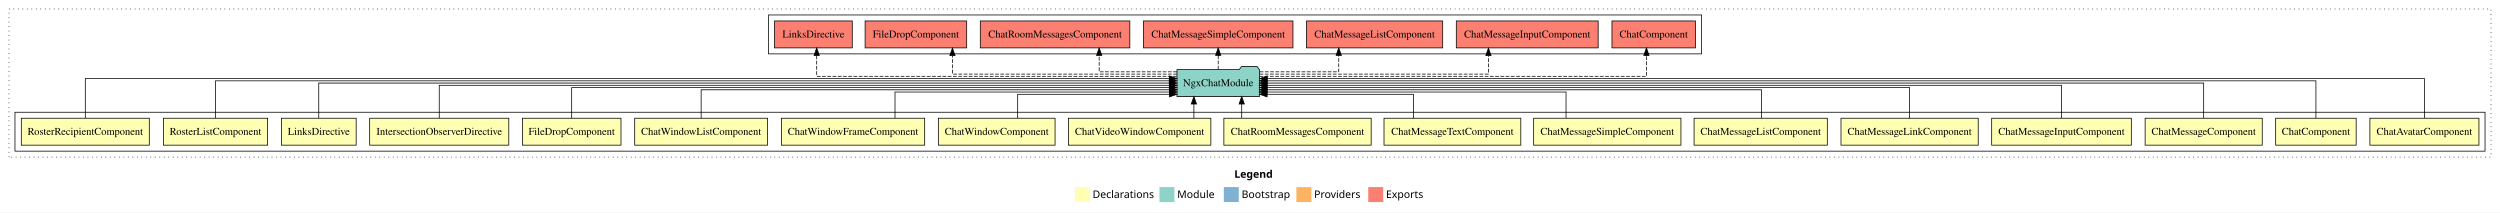
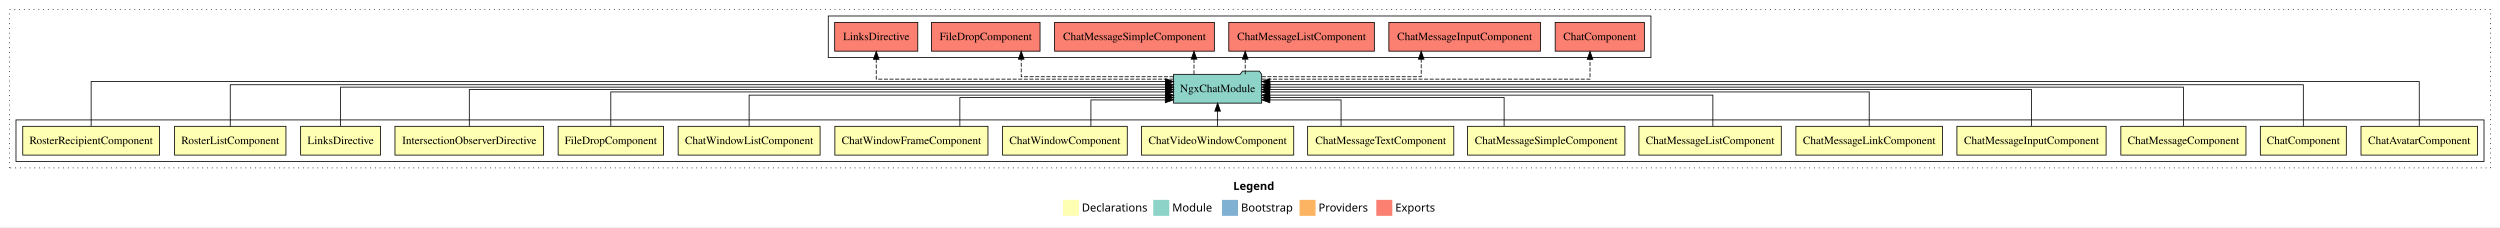
- <svg xmlns="http://www.w3.org/2000/svg" width="3341pt" height="284pt" viewBox="0.00 0.00 3341.00 284.00">
+ <svg xmlns="http://www.w3.org/2000/svg" width="3127pt" height="284pt" viewBox="0.00 0.00 3127.00 284.00">
  <g id="graph0" class="graph" transform="scale(1 1) rotate(0) translate(4 280)">
-     <polygon fill="#ffffff" stroke="transparent" points="-4,4 -4,-280 3337,-280 3337,4 -4,4" />
-     <text text-anchor="start" x="1645.509" y="-42.4" font-family="sans-serif" font-weight="bold" font-size="14.00" fill="#000000">Legend</text>
-     <polygon fill="#ffffb3" stroke="transparent" points="1432.5,-10 1432.5,-30 1452.5,-30 1452.5,-10 1432.5,-10" />
-     <text text-anchor="start" x="1456.129" y="-15.4" font-family="sans-serif" font-size="14.00" fill="#000000">  Declarations</text>
-     <polygon fill="#8dd3c7" stroke="transparent" points="1545.5,-10 1545.5,-30 1565.5,-30 1565.5,-10 1545.5,-10" />
-     <text text-anchor="start" x="1569.225" y="-15.4" font-family="sans-serif" font-size="14.00" fill="#000000">  Module</text>
-     <polygon fill="#80b1d3" stroke="transparent" points="1631.5,-10 1631.5,-30 1651.5,-30 1651.5,-10 1631.5,-10" />
-     <text text-anchor="start" x="1655.281" y="-15.4" font-family="sans-serif" font-size="14.00" fill="#000000">  Bootstrap</text>
-     <polygon fill="#fdb462" stroke="transparent" points="1728.5,-10 1728.5,-30 1748.5,-30 1748.5,-10 1728.5,-10" />
-     <text text-anchor="start" x="1752.173" y="-15.4" font-family="sans-serif" font-size="14.00" fill="#000000">  Providers</text>
-     <polygon fill="#fb8072" stroke="transparent" points="1824.5,-10 1824.5,-30 1844.5,-30 1844.5,-10 1824.5,-10" />
-     <text text-anchor="start" x="1848.226" y="-15.4" font-family="sans-serif" font-size="14.00" fill="#000000">  Exports</text>
+     <polygon fill="#ffffff" stroke="transparent" points="-4,4 -4,-280 3123,-280 3123,4 -4,4" />
+     <text text-anchor="start" x="1538.509" y="-42.4" font-family="sans-serif" font-weight="bold" font-size="14.00" fill="#000000">Legend</text>
+     <polygon fill="#ffffb3" stroke="transparent" points="1325.5,-10 1325.5,-30 1345.5,-30 1345.5,-10 1325.5,-10" />
+     <text text-anchor="start" x="1349.129" y="-15.4" font-family="sans-serif" font-size="14.00" fill="#000000">  Declarations</text>
+     <polygon fill="#8dd3c7" stroke="transparent" points="1438.5,-10 1438.5,-30 1458.5,-30 1458.5,-10 1438.5,-10" />
+     <text text-anchor="start" x="1462.225" y="-15.4" font-family="sans-serif" font-size="14.00" fill="#000000">  Module</text>
+     <polygon fill="#80b1d3" stroke="transparent" points="1524.5,-10 1524.5,-30 1544.5,-30 1544.5,-10 1524.5,-10" />
+     <text text-anchor="start" x="1548.281" y="-15.4" font-family="sans-serif" font-size="14.00" fill="#000000">  Bootstrap</text>
+     <polygon fill="#fdb462" stroke="transparent" points="1621.5,-10 1621.5,-30 1641.5,-30 1641.5,-10 1621.5,-10" />
+     <text text-anchor="start" x="1645.173" y="-15.4" font-family="sans-serif" font-size="14.00" fill="#000000">  Providers</text>
+     <polygon fill="#fb8072" stroke="transparent" points="1717.5,-10 1717.5,-30 1737.5,-30 1737.5,-10 1717.5,-10" />
+     <text text-anchor="start" x="1741.226" y="-15.4" font-family="sans-serif" font-size="14.00" fill="#000000">  Exports</text>
    <g id="clust1" class="cluster">
-       <polygon fill="none" stroke="#000000" stroke-dasharray="1,5" points="8,-70 8,-268 3325,-268 3325,-70 8,-70" />
+       <polygon fill="none" stroke="#000000" stroke-dasharray="1,5" points="8,-70 8,-268 3111,-268 3111,-70 8,-70" />
    </g>
    <g id="clust2" class="cluster">
-       <polygon fill="none" stroke="#000000" points="16,-78 16,-130 3317,-130 3317,-78 16,-78" />
-     </g>
-     <g id="clust22" class="cluster">
-       <polygon fill="none" stroke="#000000" points="1023,-208 1023,-260 2270,-260 2270,-208 1023,-208" />
+       <polygon fill="none" stroke="#000000" points="16,-78 16,-130 3103,-130 3103,-78 16,-78" />
+     </g>
+     <g id="clust21" class="cluster">
+       <polygon fill="none" stroke="#000000" points="1032,-208 1032,-260 2061,-260 2061,-208 1032,-208" />
    </g>
    <g id="node1" class="node">
-       <polygon fill="#ffffb3" stroke="#000000" points="3308.861,-122 3163.139,-122 3163.139,-86 3308.861,-86 3308.861,-122" />
-       <text text-anchor="middle" x="3236" y="-99.8" font-family="Times,serif" font-size="14.00" fill="#000000">ChatAvatarComponent</text>
-     </g>
-     <g id="node19" class="node">
-       <polygon fill="#8dd3c7" stroke="#000000" points="1679.098,-187 1676.098,-191 1655.098,-191 1652.098,-187 1568.902,-187 1568.902,-151 1679.098,-151 1679.098,-187" />
-       <text text-anchor="middle" x="1624" y="-164.8" font-family="Times,serif" font-size="14.00" fill="#000000">NgxChatModule</text>
+       <polygon fill="#ffffb3" stroke="#000000" points="3094.861,-122 2949.139,-122 2949.139,-86 3094.861,-86 3094.861,-122" />
+       <text text-anchor="middle" x="3022" y="-99.8" font-family="Times,serif" font-size="14.00" fill="#000000">ChatAvatarComponent</text>
+     </g>
+     <g id="node18" class="node">
+       <polygon fill="#8dd3c7" stroke="#000000" points="1574.098,-187 1571.098,-191 1550.098,-191 1547.098,-187 1463.902,-187 1463.902,-151 1574.098,-151 1574.098,-187" />
+       <text text-anchor="middle" x="1519" y="-164.8" font-family="Times,serif" font-size="14.00" fill="#000000">NgxChatModule</text>
    </g>
    <g id="edge1" class="edge">
-       <path fill="none" stroke="#000000" d="M3236,-122.284C3236,-143.321 3236,-175 3236,-175 3236,-175 1689.489,-175 1689.489,-175" />
-       <polygon fill="#000000" stroke="#000000" points="1689.489,-171.5 1679.489,-175 1689.489,-178.5 1689.489,-171.5" />
+       <path fill="none" stroke="#000000" d="M3022,-122.292C3022,-144.206 3022,-178 3022,-178 3022,-178 1584.275,-178 1584.275,-178" />
+       <polygon fill="#000000" stroke="#000000" points="1584.275,-174.5 1574.275,-178 1584.275,-181.5 1584.275,-174.5" />
    </g>
    <g id="node2" class="node">
-       <polygon fill="#ffffb3" stroke="#000000" points="3144.774,-122 3037.226,-122 3037.226,-86 3144.774,-86 3144.774,-122" />
-       <text text-anchor="middle" x="3091" y="-99.8" font-family="Times,serif" font-size="14.00" fill="#000000">ChatComponent</text>
+       <polygon fill="#ffffb3" stroke="#000000" points="2930.774,-122 2823.226,-122 2823.226,-86 2930.774,-86 2930.774,-122" />
+       <text text-anchor="middle" x="2877" y="-99.8" font-family="Times,serif" font-size="14.00" fill="#000000">ChatComponent</text>
    </g>
    <g id="edge2" class="edge">
-       <path fill="none" stroke="#000000" d="M3091,-122.223C3091,-142.365 3091,-172 3091,-172 3091,-172 1689.273,-172 1689.273,-172" />
-       <polygon fill="#000000" stroke="#000000" points="1689.273,-168.5 1679.273,-172 1689.273,-175.5 1689.273,-168.5" />
+       <path fill="none" stroke="#000000" d="M2877,-122.027C2877,-142.767 2877,-174 2877,-174 2877,-174 1584.341,-174 1584.341,-174" />
+       <polygon fill="#000000" stroke="#000000" points="1584.341,-170.5 1574.341,-174 1584.341,-177.5 1584.341,-170.5" />
    </g>
    <g id="node3" class="node">
-       <polygon fill="#ffffb3" stroke="#000000" points="3019.252,-122 2862.748,-122 2862.748,-86 3019.252,-86 3019.252,-122" />
-       <text text-anchor="middle" x="2941" y="-99.8" font-family="Times,serif" font-size="14.00" fill="#000000">ChatMessageComponent</text>
+       <polygon fill="#ffffb3" stroke="#000000" points="2805.252,-122 2648.748,-122 2648.748,-86 2805.252,-86 2805.252,-122" />
+       <text text-anchor="middle" x="2727" y="-99.8" font-family="Times,serif" font-size="14.00" fill="#000000">ChatMessageComponent</text>
    </g>
    <g id="edge3" class="edge">
-       <path fill="none" stroke="#000000" d="M2941,-122.106C2941,-141.339 2941,-169 2941,-169 2941,-169 1689.33,-169 1689.33,-169" />
-       <polygon fill="#000000" stroke="#000000" points="1689.33,-165.5 1679.33,-169 1689.33,-172.5 1689.33,-165.5" />
+       <path fill="none" stroke="#000000" d="M2727,-122.308C2727,-142.145 2727,-171 2727,-171 2727,-171 1584.442,-171 1584.442,-171" />
+       <polygon fill="#000000" stroke="#000000" points="1584.442,-167.5 1574.442,-171 1584.442,-174.5 1584.442,-167.5" />
    </g>
    <g id="node4" class="node">
-       <polygon fill="#ffffb3" stroke="#000000" points="2844.303,-122 2657.697,-122 2657.697,-86 2844.303,-86 2844.303,-122" />
-       <text text-anchor="middle" x="2751" y="-99.8" font-family="Times,serif" font-size="14.00" fill="#000000">ChatMessageInputComponent</text>
+       <polygon fill="#ffffb3" stroke="#000000" points="2630.303,-122 2443.697,-122 2443.697,-86 2630.303,-86 2630.303,-122" />
+       <text text-anchor="middle" x="2537" y="-99.8" font-family="Times,serif" font-size="14.00" fill="#000000">ChatMessageInputComponent</text>
    </g>
    <g id="edge4" class="edge">
-       <path fill="none" stroke="#000000" d="M2751,-122.267C2751,-140.555 2751,-166 2751,-166 2751,-166 1689.12,-166 1689.12,-166" />
-       <polygon fill="#000000" stroke="#000000" points="1689.12,-162.5 1679.12,-166 1689.12,-169.5 1689.12,-162.5" />
+       <path fill="none" stroke="#000000" d="M2537,-122.169C2537,-141.09 2537,-168 2537,-168 2537,-168 1584.093,-168 1584.093,-168" />
+       <polygon fill="#000000" stroke="#000000" points="1584.093,-164.5 1574.093,-168 1584.093,-171.5 1584.093,-164.5" />
    </g>
    <g id="node5" class="node">
-       <polygon fill="#ffffb3" stroke="#000000" points="2639.695,-122 2456.305,-122 2456.305,-86 2639.695,-86 2639.695,-122" />
-       <text text-anchor="middle" x="2548" y="-99.8" font-family="Times,serif" font-size="14.00" fill="#000000">ChatMessageLinkComponent</text>
+       <polygon fill="#ffffb3" stroke="#000000" points="2425.695,-122 2242.305,-122 2242.305,-86 2425.695,-86 2425.695,-122" />
+       <text text-anchor="middle" x="2334" y="-99.8" font-family="Times,serif" font-size="14.00" fill="#000000">ChatMessageLinkComponent</text>
    </g>
    <g id="edge5" class="edge">
-       <path fill="none" stroke="#000000" d="M2548,-122.022C2548,-139.373 2548,-163 2548,-163 2548,-163 1689.376,-163 1689.376,-163" />
-       <polygon fill="#000000" stroke="#000000" points="1689.376,-159.5 1679.376,-163 1689.376,-166.5 1689.376,-159.5" />
+       <path fill="none" stroke="#000000" d="M2334,-122.302C2334,-140.27 2334,-165 2334,-165 2334,-165 1584.058,-165 1584.058,-165" />
+       <polygon fill="#000000" stroke="#000000" points="1584.058,-161.5 1574.058,-165 1584.058,-168.5 1584.058,-161.5" />
    </g>
    <g id="node6" class="node">
-       <polygon fill="#ffffb3" stroke="#000000" points="2438.031,-122 2259.969,-122 2259.969,-86 2438.031,-86 2438.031,-122" />
-       <text text-anchor="middle" x="2349" y="-99.8" font-family="Times,serif" font-size="14.00" fill="#000000">ChatMessageListComponent</text>
+       <polygon fill="#ffffb3" stroke="#000000" points="2224.031,-122 2045.969,-122 2045.969,-86 2224.031,-86 2224.031,-122" />
+       <text text-anchor="middle" x="2135" y="-99.8" font-family="Times,serif" font-size="14.00" fill="#000000">ChatMessageListComponent</text>
    </g>
    <g id="edge6" class="edge">
-       <path fill="none" stroke="#000000" d="M2349.951,-122.027C2349.951,-138.398 2349.951,-160 2349.951,-160 2349.951,-160 1689.16,-160 1689.16,-160" />
-       <polygon fill="#000000" stroke="#000000" points="1689.16,-156.5 1679.16,-160 1689.16,-163.5 1689.16,-156.5" />
+       <path fill="none" stroke="#000000" d="M2138.451,-122.035C2138.451,-138.734 2138.451,-161 2138.451,-161 2138.451,-161 1584.244,-161 1584.244,-161" />
+       <polygon fill="#000000" stroke="#000000" points="1584.245,-157.5 1574.244,-161 1584.244,-164.5 1584.245,-157.5" />
    </g>
    <g id="node7" class="node">
-       <polygon fill="#ffffb3" stroke="#000000" points="2242.421,-122 2045.579,-122 2045.579,-86 2242.421,-86 2242.421,-122" />
-       <text text-anchor="middle" x="2144" y="-99.8" font-family="Times,serif" font-size="14.00" fill="#000000">ChatMessageSimpleComponent</text>
+       <polygon fill="#ffffb3" stroke="#000000" points="2028.421,-122 1831.579,-122 1831.579,-86 2028.421,-86 2028.421,-122" />
+       <text text-anchor="middle" x="1930" y="-99.8" font-family="Times,serif" font-size="14.00" fill="#000000">ChatMessageSimpleComponent</text>
    </g>
    <g id="edge7" class="edge">
-       <path fill="none" stroke="#000000" d="M2088.846,-122.24C2088.846,-137.571 2088.846,-157 2088.846,-157 2088.846,-157 1689.149,-157 1689.149,-157" />
-       <polygon fill="#000000" stroke="#000000" points="1689.149,-153.5 1679.149,-157 1689.149,-160.5 1689.149,-153.5" />
+       <path fill="none" stroke="#000000" d="M1877.346,-122.282C1877.346,-137.948 1877.346,-158 1877.346,-158 1877.346,-158 1584.206,-158 1584.206,-158" />
+       <polygon fill="#000000" stroke="#000000" points="1584.206,-154.5 1574.206,-158 1584.206,-161.5 1584.206,-154.5" />
    </g>
    <g id="node8" class="node">
-       <polygon fill="#ffffb3" stroke="#000000" points="2028.41,-122 1845.59,-122 1845.59,-86 2028.41,-86 2028.41,-122" />
-       <text text-anchor="middle" x="1937" y="-99.8" font-family="Times,serif" font-size="14.00" fill="#000000">ChatMessageTextComponent</text>
+       <polygon fill="#ffffb3" stroke="#000000" points="1814.41,-122 1631.59,-122 1631.59,-86 1814.41,-86 1814.41,-122" />
+       <text text-anchor="middle" x="1723" y="-99.8" font-family="Times,serif" font-size="14.00" fill="#000000">ChatMessageTextComponent</text>
    </g>
    <g id="edge8" class="edge">
-       <path fill="none" stroke="#000000" d="M1884.905,-122.051C1884.905,-136.373 1884.905,-154 1884.905,-154 1884.905,-154 1689.331,-154 1689.331,-154" />
-       <polygon fill="#000000" stroke="#000000" points="1689.331,-150.5 1679.331,-154 1689.331,-157.5 1689.331,-150.5" />
+       <path fill="none" stroke="#000000" d="M1673.405,-122.124C1673.405,-136.783 1673.405,-155 1673.405,-155 1673.405,-155 1584.308,-155 1584.308,-155" />
+       <polygon fill="#000000" stroke="#000000" points="1584.308,-151.5 1574.308,-155 1584.308,-158.5 1584.308,-151.5" />
    </g>
    <g id="node9" class="node">
-       <polygon fill="#ffffb3" stroke="#000000" points="1828.424,-122 1631.576,-122 1631.576,-86 1828.424,-86 1828.424,-122" />
-       <text text-anchor="middle" x="1730" y="-99.8" font-family="Times,serif" font-size="14.00" fill="#000000">ChatRoomMessagesComponent</text>
-     </g>
-     <g id="edge9" class="edge">
-       <path fill="none" stroke="#000000" d="M1655.419,-122.106C1655.419,-122.106 1655.419,-140.991 1655.419,-140.991" />
-       <polygon fill="#000000" stroke="#000000" points="1651.919,-140.991 1655.419,-150.991 1658.919,-140.991 1651.919,-140.991" />
-     </g>
-     <g id="node10" class="node">
      <polygon fill="#ffffb3" stroke="#000000" points="1614.198,-122 1423.802,-122 1423.802,-86 1614.198,-86 1614.198,-122" />
      <text text-anchor="middle" x="1519" y="-99.8" font-family="Times,serif" font-size="14.00" fill="#000000">ChatVideoWindowComponent</text>
    </g>
-     <g id="edge10" class="edge">
-       <path fill="none" stroke="#000000" d="M1591.525,-122.106C1591.525,-122.106 1591.525,-140.991 1591.525,-140.991" />
-       <polygon fill="#000000" stroke="#000000" points="1588.025,-140.991 1591.525,-150.991 1595.025,-140.991 1588.025,-140.991" />
-     </g>
-     <g id="node11" class="node">
+     <g id="edge9" class="edge">
+       <path fill="none" stroke="#000000" d="M1519,-122.106C1519,-122.106 1519,-140.991 1519,-140.991" />
+       <polygon fill="#000000" stroke="#000000" points="1515.5,-140.991 1519,-150.991 1522.5,-140.991 1515.5,-140.991" />
+     </g>
+     <g id="node10" class="node">
      <polygon fill="#ffffb3" stroke="#000000" points="1405.986,-122 1250.014,-122 1250.014,-86 1405.986,-86 1405.986,-122" />
      <text text-anchor="middle" x="1328" y="-99.8" font-family="Times,serif" font-size="14.00" fill="#000000">ChatWindowComponent</text>
    </g>
-     <g id="edge11" class="edge">
-       <path fill="none" stroke="#000000" d="M1356.016,-122.051C1356.016,-136.373 1356.016,-154 1356.016,-154 1356.016,-154 1558.798,-154 1558.798,-154" />
-       <polygon fill="#000000" stroke="#000000" points="1558.798,-157.5 1568.798,-154 1558.798,-150.5 1558.798,-157.5" />
-     </g>
-     <g id="node12" class="node">
+     <g id="edge10" class="edge">
+       <path fill="none" stroke="#000000" d="M1360.516,-122.124C1360.516,-136.783 1360.516,-155 1360.516,-155 1360.516,-155 1453.57,-155 1453.57,-155" />
+       <polygon fill="#000000" stroke="#000000" points="1453.57,-158.5 1463.57,-155 1453.57,-151.5 1453.57,-158.5" />
+     </g>
+     <g id="node11" class="node">
      <polygon fill="#ffffb3" stroke="#000000" points="1231.749,-122 1040.251,-122 1040.251,-86 1231.749,-86 1231.749,-122" />
      <text text-anchor="middle" x="1136" y="-99.8" font-family="Times,serif" font-size="14.00" fill="#000000">ChatWindowFrameComponent</text>
    </g>
-     <g id="edge12" class="edge">
-       <path fill="none" stroke="#000000" d="M1192.093,-122.24C1192.093,-137.571 1192.093,-157 1192.093,-157 1192.093,-157 1558.86,-157 1558.86,-157" />
-       <polygon fill="#000000" stroke="#000000" points="1558.86,-160.5 1568.86,-157 1558.86,-153.5 1558.86,-160.5" />
-     </g>
-     <g id="node13" class="node">
+     <g id="edge11" class="edge">
+       <path fill="none" stroke="#000000" d="M1196.593,-122.282C1196.593,-137.948 1196.593,-158 1196.593,-158 1196.593,-158 1453.943,-158 1453.943,-158" />
+       <polygon fill="#000000" stroke="#000000" points="1453.943,-161.5 1463.943,-158 1453.943,-154.5 1453.943,-161.5" />
+     </g>
+     <g id="node12" class="node">
      <polygon fill="#ffffb3" stroke="#000000" points="1021.765,-122 844.235,-122 844.235,-86 1021.765,-86 1021.765,-122" />
      <text text-anchor="middle" x="933" y="-99.8" font-family="Times,serif" font-size="14.00" fill="#000000">ChatWindowListComponent</text>
    </g>
-     <g id="edge13" class="edge">
-       <path fill="none" stroke="#000000" d="M933,-122.027C933,-138.398 933,-160 933,-160 933,-160 1558.911,-160 1558.911,-160" />
-       <polygon fill="#000000" stroke="#000000" points="1558.911,-163.5 1568.911,-160 1558.911,-156.5 1558.911,-163.5" />
-     </g>
-     <g id="node14" class="node">
+     <g id="edge12" class="edge">
+       <path fill="none" stroke="#000000" d="M933,-122.035C933,-138.734 933,-161 933,-161 933,-161 1453.87,-161 1453.87,-161" />
+       <polygon fill="#000000" stroke="#000000" points="1453.871,-164.5 1463.87,-161 1453.87,-157.5 1453.871,-164.5" />
+     </g>
+     <g id="node13" class="node">
      <polygon fill="#ffffb3" stroke="#000000" points="825.878,-122 694.122,-122 694.122,-86 825.878,-86 825.878,-122" />
      <text text-anchor="middle" x="760" y="-99.8" font-family="Times,serif" font-size="14.00" fill="#000000">FileDropComponent</text>
    </g>
-     <g id="edge14" class="edge">
-       <path fill="none" stroke="#000000" d="M760,-122.022C760,-139.373 760,-163 760,-163 760,-163 1558.639,-163 1558.639,-163" />
-       <polygon fill="#000000" stroke="#000000" points="1558.639,-166.5 1568.639,-163 1558.639,-159.5 1558.639,-166.5" />
-     </g>
-     <g id="node15" class="node">
+     <g id="edge13" class="edge">
+       <path fill="none" stroke="#000000" d="M760,-122.302C760,-140.27 760,-165 760,-165 760,-165 1453.803,-165 1453.803,-165" />
+       <polygon fill="#000000" stroke="#000000" points="1453.803,-168.5 1463.803,-165 1453.803,-161.5 1453.803,-168.5" />
+     </g>
+     <g id="node14" class="node">
      <polygon fill="#ffffb3" stroke="#000000" points="675.966,-122 490.034,-122 490.034,-86 675.966,-86 675.966,-122" />
      <text text-anchor="middle" x="583" y="-99.8" font-family="Times,serif" font-size="14.00" fill="#000000">IntersectionObserverDirective</text>
    </g>
-     <g id="edge15" class="edge">
-       <path fill="none" stroke="#000000" d="M583,-122.267C583,-140.555 583,-166 583,-166 583,-166 1558.766,-166 1558.766,-166" />
-       <polygon fill="#000000" stroke="#000000" points="1558.766,-169.5 1568.766,-166 1558.766,-162.5 1558.766,-169.5" />
-     </g>
-     <g id="node16" class="node">
+     <g id="edge14" class="edge">
+       <path fill="none" stroke="#000000" d="M583,-122.169C583,-141.09 583,-168 583,-168 583,-168 1453.943,-168 1453.943,-168" />
+       <polygon fill="#000000" stroke="#000000" points="1453.943,-171.5 1463.943,-168 1453.943,-164.5 1453.943,-171.5" />
+     </g>
+     <g id="node15" class="node">
      <polygon fill="#ffffb3" stroke="#000000" points="471.971,-122 372.029,-122 372.029,-86 471.971,-86 471.971,-122" />
      <text text-anchor="middle" x="422" y="-99.8" font-family="Times,serif" font-size="14.00" fill="#000000">LinksDirective</text>
    </g>
-     <g id="edge16" class="edge">
-       <path fill="none" stroke="#000000" d="M422,-122.106C422,-141.339 422,-169 422,-169 422,-169 1558.833,-169 1558.833,-169" />
-       <polygon fill="#000000" stroke="#000000" points="1558.833,-172.5 1568.833,-169 1558.833,-165.5 1558.833,-172.5" />
-     </g>
-     <g id="node17" class="node">
+     <g id="edge15" class="edge">
+       <path fill="none" stroke="#000000" d="M422,-122.308C422,-142.145 422,-171 422,-171 422,-171 1453.848,-171 1453.848,-171" />
+       <polygon fill="#000000" stroke="#000000" points="1453.848,-174.5 1463.848,-171 1453.848,-167.5 1453.848,-174.5" />
+     </g>
+     <g id="node16" class="node">
      <polygon fill="#ffffb3" stroke="#000000" points="353.658,-122 214.342,-122 214.342,-86 353.658,-86 353.658,-122" />
      <text text-anchor="middle" x="284" y="-99.8" font-family="Times,serif" font-size="14.00" fill="#000000">RosterListComponent</text>
    </g>
-     <g id="edge17" class="edge">
-       <path fill="none" stroke="#000000" d="M284,-122.223C284,-142.365 284,-172 284,-172 284,-172 1558.551,-172 1558.551,-172" />
-       <polygon fill="#000000" stroke="#000000" points="1558.551,-175.5 1568.551,-172 1558.551,-168.5 1558.551,-175.5" />
-     </g>
-     <g id="node18" class="node">
+     <g id="edge16" class="edge">
+       <path fill="none" stroke="#000000" d="M284,-122.027C284,-142.767 284,-174 284,-174 284,-174 1453.938,-174 1453.938,-174" />
+       <polygon fill="#000000" stroke="#000000" points="1453.938,-177.5 1463.938,-174 1453.938,-170.5 1453.938,-177.5" />
+     </g>
+     <g id="node17" class="node">
      <polygon fill="#ffffb3" stroke="#000000" points="195.532,-122 24.468,-122 24.468,-86 195.532,-86 195.532,-122" />
      <text text-anchor="middle" x="110" y="-99.8" font-family="Times,serif" font-size="14.00" fill="#000000">RosterRecipientComponent</text>
    </g>
+     <g id="edge17" class="edge">
+       <path fill="none" stroke="#000000" d="M110,-122.292C110,-144.206 110,-178 110,-178 110,-178 1453.765,-178 1453.765,-178" />
+       <polygon fill="#000000" stroke="#000000" points="1453.766,-181.5 1463.765,-178 1453.765,-174.5 1453.766,-181.5" />
+     </g>
+     <g id="node19" class="node">
+       <polygon fill="#fb8072" stroke="#000000" points="2052.774,-252 1941.226,-252 1941.226,-216 2052.774,-216 2052.774,-252" />
+       <text text-anchor="middle" x="1997" y="-229.8" font-family="Times,serif" font-size="14.00" fill="#000000">ChatComponent </text>
+     </g>
    <g id="edge18" class="edge">
-       <path fill="none" stroke="#000000" d="M110,-122.284C110,-143.321 110,-175 110,-175 110,-175 1558.772,-175 1558.772,-175" />
-       <polygon fill="#000000" stroke="#000000" points="1558.772,-178.5 1568.772,-175 1558.772,-171.5 1558.772,-178.5" />
+       <path fill="none" stroke="#000000" stroke-dasharray="5,2" d="M1574.261,-181C1697.643,-181 1984.787,-181 1984.787,-181 1984.787,-181 1984.787,-205.76 1984.787,-205.76" />
+       <polygon fill="#000000" stroke="#000000" points="1981.287,-205.76 1984.787,-215.76 1988.287,-205.76 1981.287,-205.76" />
    </g>
    <g id="node20" class="node">
-       <polygon fill="#fb8072" stroke="#000000" points="2261.774,-252 2150.226,-252 2150.226,-216 2261.774,-216 2261.774,-252" />
-       <text text-anchor="middle" x="2206" y="-229.8" font-family="Times,serif" font-size="14.00" fill="#000000">ChatComponent </text>
+       <polygon fill="#fb8072" stroke="#000000" points="1922.803,-252 1733.197,-252 1733.197,-216 1922.803,-216 1922.803,-252" />
+       <text text-anchor="middle" x="1828" y="-229.8" font-family="Times,serif" font-size="14.00" fill="#000000">ChatMessageInputComponent </text>
    </g>
    <g id="edge19" class="edge">
-       <path fill="none" stroke="#000000" stroke-dasharray="5,2" d="M1679.133,-178C1822.564,-178 2196.287,-178 2196.287,-178 2196.287,-178 2196.287,-205.973 2196.287,-205.973" />
-       <polygon fill="#000000" stroke="#000000" points="2192.787,-205.973 2196.287,-215.973 2199.787,-205.973 2192.787,-205.973" />
+       <path fill="none" stroke="#000000" stroke-dasharray="5,2" d="M1574.256,-184C1649.151,-184 1773.652,-184 1773.652,-184 1773.652,-184 1773.652,-205.949 1773.652,-205.949" />
+       <polygon fill="#000000" stroke="#000000" points="1770.152,-205.949 1773.652,-215.949 1777.152,-205.949 1770.152,-205.949" />
    </g>
    <g id="node21" class="node">
-       <polygon fill="#fb8072" stroke="#000000" points="2131.803,-252 1942.197,-252 1942.197,-216 2131.803,-216 2131.803,-252" />
-       <text text-anchor="middle" x="2037" y="-229.8" font-family="Times,serif" font-size="14.00" fill="#000000">ChatMessageInputComponent </text>
+       <polygon fill="#fb8072" stroke="#000000" points="1715.03,-252 1532.97,-252 1532.97,-216 1715.03,-216 1715.03,-252" />
+       <text text-anchor="middle" x="1624" y="-229.8" font-family="Times,serif" font-size="14.00" fill="#000000">ChatMessageListComponent </text>
    </g>
    <g id="edge20" class="edge">
-       <path fill="none" stroke="#000000" stroke-dasharray="5,2" d="M1679.244,-181C1780.414,-181 1985.152,-181 1985.152,-181 1985.152,-181 1985.152,-205.76 1985.152,-205.76" />
-       <polygon fill="#000000" stroke="#000000" points="1981.652,-205.76 1985.152,-215.76 1988.652,-205.76 1981.652,-205.76" />
+       <path fill="none" stroke="#000000" stroke-dasharray="5,2" d="M1553.517,-187.106C1553.517,-187.106 1553.517,-205.991 1553.517,-205.991" />
+       <polygon fill="#000000" stroke="#000000" points="1550.017,-205.991 1553.517,-215.991 1557.017,-205.991 1550.017,-205.991" />
    </g>
    <g id="node22" class="node">
-       <polygon fill="#fb8072" stroke="#000000" points="1924.03,-252 1741.97,-252 1741.97,-216 1924.03,-216 1924.03,-252" />
-       <text text-anchor="middle" x="1833" y="-229.8" font-family="Times,serif" font-size="14.00" fill="#000000">ChatMessageListComponent </text>
+       <polygon fill="#fb8072" stroke="#000000" points="1514.921,-252 1315.079,-252 1315.079,-216 1514.921,-216 1514.921,-252" />
+       <text text-anchor="middle" x="1415" y="-229.8" font-family="Times,serif" font-size="14.00" fill="#000000">ChatMessageSimpleComponent </text>
    </g>
    <g id="edge21" class="edge">
-       <path fill="none" stroke="#000000" stroke-dasharray="5,2" d="M1679.441,-184C1726.041,-184 1785.098,-184 1785.098,-184 1785.098,-184 1785.098,-205.949 1785.098,-205.949" />
-       <polygon fill="#000000" stroke="#000000" points="1781.598,-205.949 1785.098,-215.949 1788.598,-205.949 1781.598,-205.949" />
+       <path fill="none" stroke="#000000" stroke-dasharray="5,2" d="M1489.456,-187.106C1489.456,-187.106 1489.456,-205.991 1489.456,-205.991" />
+       <polygon fill="#000000" stroke="#000000" points="1485.956,-205.991 1489.456,-215.991 1492.956,-205.991 1485.956,-205.991" />
    </g>
    <g id="node23" class="node">
-       <polygon fill="#fb8072" stroke="#000000" points="1723.921,-252 1524.079,-252 1524.079,-216 1723.921,-216 1723.921,-252" />
-       <text text-anchor="middle" x="1624" y="-229.8" font-family="Times,serif" font-size="14.00" fill="#000000">ChatMessageSimpleComponent </text>
+       <polygon fill="#fb8072" stroke="#000000" points="1296.879,-252 1161.121,-252 1161.121,-216 1296.879,-216 1296.879,-252" />
+       <text text-anchor="middle" x="1229" y="-229.8" font-family="Times,serif" font-size="14.00" fill="#000000">FileDropComponent </text>
    </g>
    <g id="edge22" class="edge">
-       <path fill="none" stroke="#000000" stroke-dasharray="5,2" d="M1624,-187.106C1624,-187.106 1624,-205.991 1624,-205.991" />
-       <polygon fill="#000000" stroke="#000000" points="1620.5,-205.991 1624,-215.991 1627.5,-205.991 1620.5,-205.991" />
+       <path fill="none" stroke="#000000" stroke-dasharray="5,2" d="M1463.871,-184C1391.445,-184 1273.348,-184 1273.348,-184 1273.348,-184 1273.348,-205.949 1273.348,-205.949" />
+       <polygon fill="#000000" stroke="#000000" points="1269.848,-205.949 1273.348,-215.949 1276.848,-205.949 1269.848,-205.949" />
    </g>
    <g id="node24" class="node">
-       <polygon fill="#fb8072" stroke="#000000" points="1505.924,-252 1306.076,-252 1306.076,-216 1505.924,-216 1505.924,-252" />
-       <text text-anchor="middle" x="1406" y="-229.8" font-family="Times,serif" font-size="14.00" fill="#000000">ChatRoomMessagesComponent </text>
+       <polygon fill="#fb8072" stroke="#000000" points="1143.972,-252 1040.028,-252 1040.028,-216 1143.972,-216 1143.972,-252" />
+       <text text-anchor="middle" x="1092" y="-229.8" font-family="Times,serif" font-size="14.00" fill="#000000">LinksDirective </text>
    </g>
    <g id="edge23" class="edge">
-       <path fill="none" stroke="#000000" stroke-dasharray="5,2" d="M1568.812,-184C1522.869,-184 1464.931,-184 1464.931,-184 1464.931,-184 1464.931,-205.949 1464.931,-205.949" />
-       <polygon fill="#000000" stroke="#000000" points="1461.431,-205.949 1464.931,-215.949 1468.431,-205.949 1461.431,-205.949" />
-     </g>
-     <g id="node25" class="node">
-       <polygon fill="#fb8072" stroke="#000000" points="1287.879,-252 1152.121,-252 1152.121,-216 1287.879,-216 1287.879,-252" />
-       <text text-anchor="middle" x="1220" y="-229.8" font-family="Times,serif" font-size="14.00" fill="#000000">FileDropComponent </text>
-     </g>
-     <g id="edge24" class="edge">
-       <path fill="none" stroke="#000000" stroke-dasharray="5,2" d="M1568.897,-181C1469.142,-181 1268.848,-181 1268.848,-181 1268.848,-181 1268.848,-205.76 1268.848,-205.76" />
-       <polygon fill="#000000" stroke="#000000" points="1265.348,-205.76 1268.848,-215.76 1272.348,-205.76 1265.348,-205.76" />
-     </g>
-     <g id="node26" class="node">
-       <polygon fill="#fb8072" stroke="#000000" points="1134.972,-252 1031.028,-252 1031.028,-216 1134.972,-216 1134.972,-252" />
-       <text text-anchor="middle" x="1083" y="-229.8" font-family="Times,serif" font-size="14.00" fill="#000000">LinksDirective </text>
-     </g>
-     <g id="edge25" class="edge">
-       <path fill="none" stroke="#000000" stroke-dasharray="5,2" d="M1568.599,-178C1431.506,-178 1087.43,-178 1087.43,-178 1087.43,-178 1087.43,-205.973 1087.43,-205.973" />
-       <polygon fill="#000000" stroke="#000000" points="1083.93,-205.973 1087.43,-215.973 1090.93,-205.973 1083.93,-205.973" />
+       <path fill="none" stroke="#000000" stroke-dasharray="5,2" d="M1463.615,-181C1348.079,-181 1092,-181 1092,-181 1092,-181 1092,-205.76 1092,-205.76" />
+       <polygon fill="#000000" stroke="#000000" points="1088.5,-205.76 1092,-215.76 1095.5,-205.76 1088.5,-205.76" />
    </g>
  </g>
</svg>
